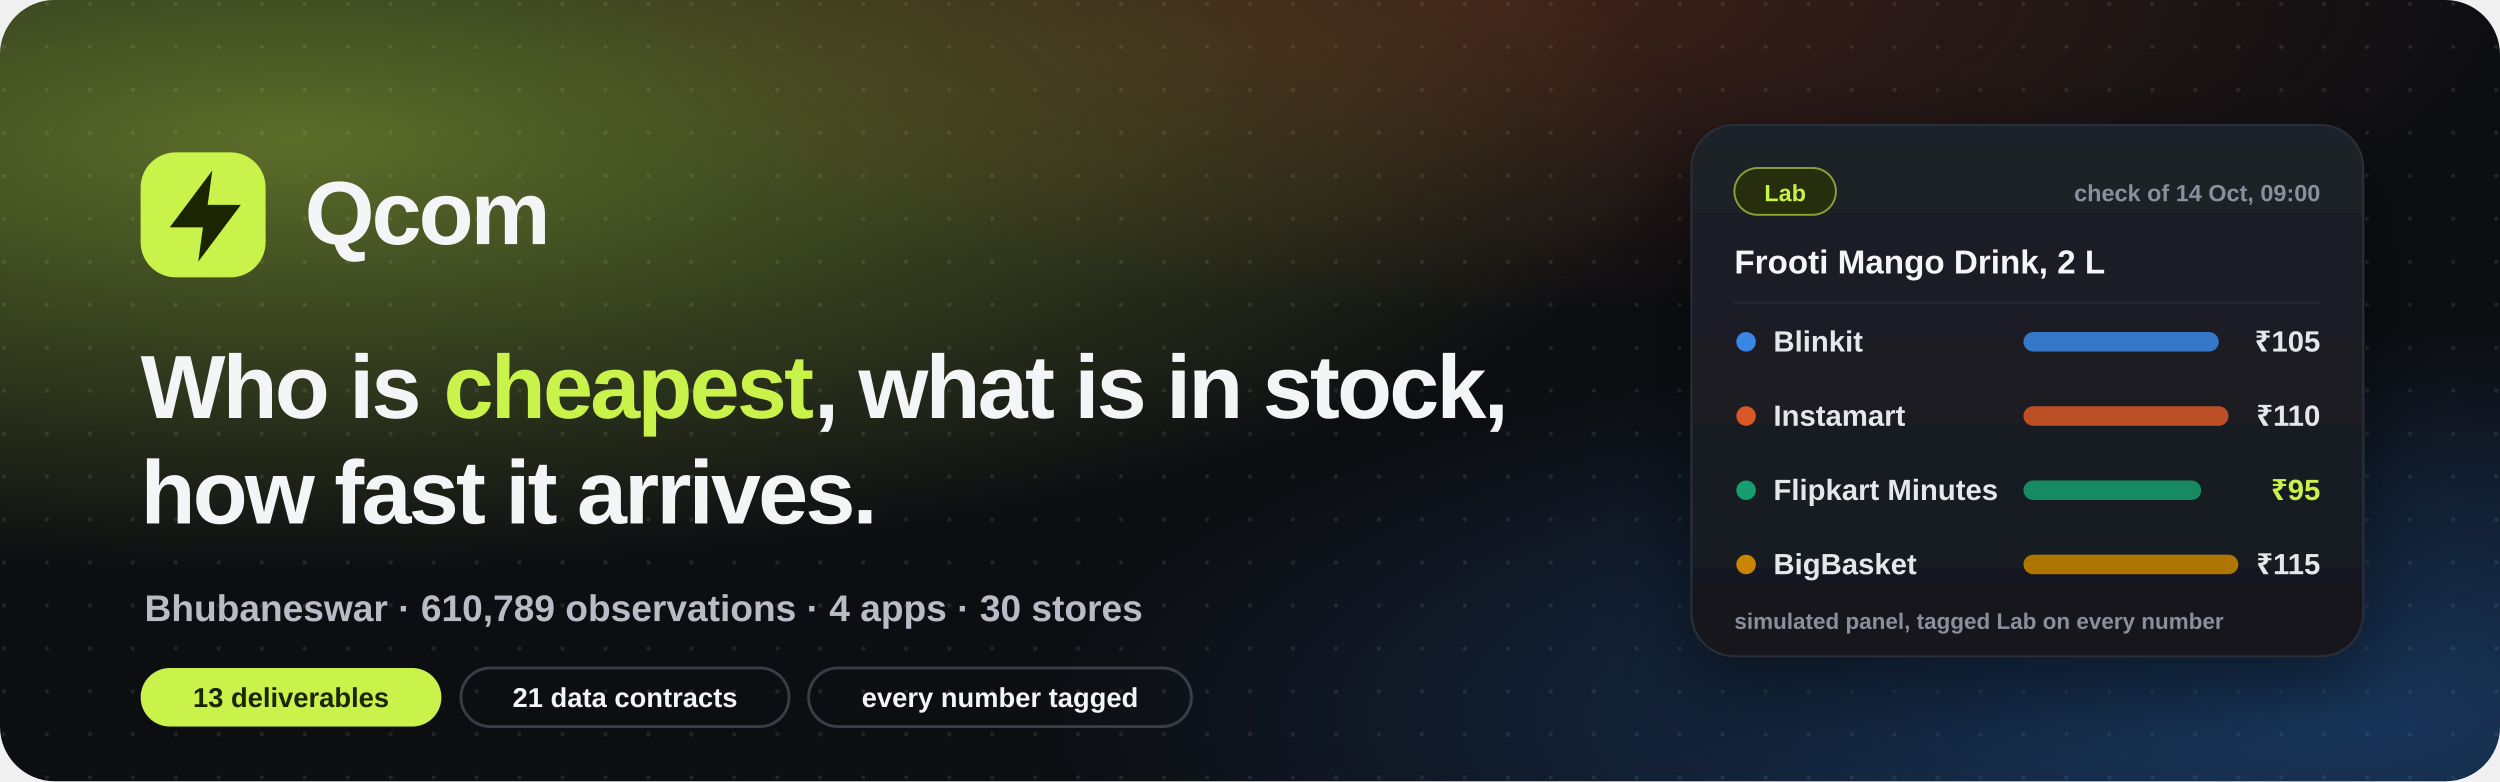
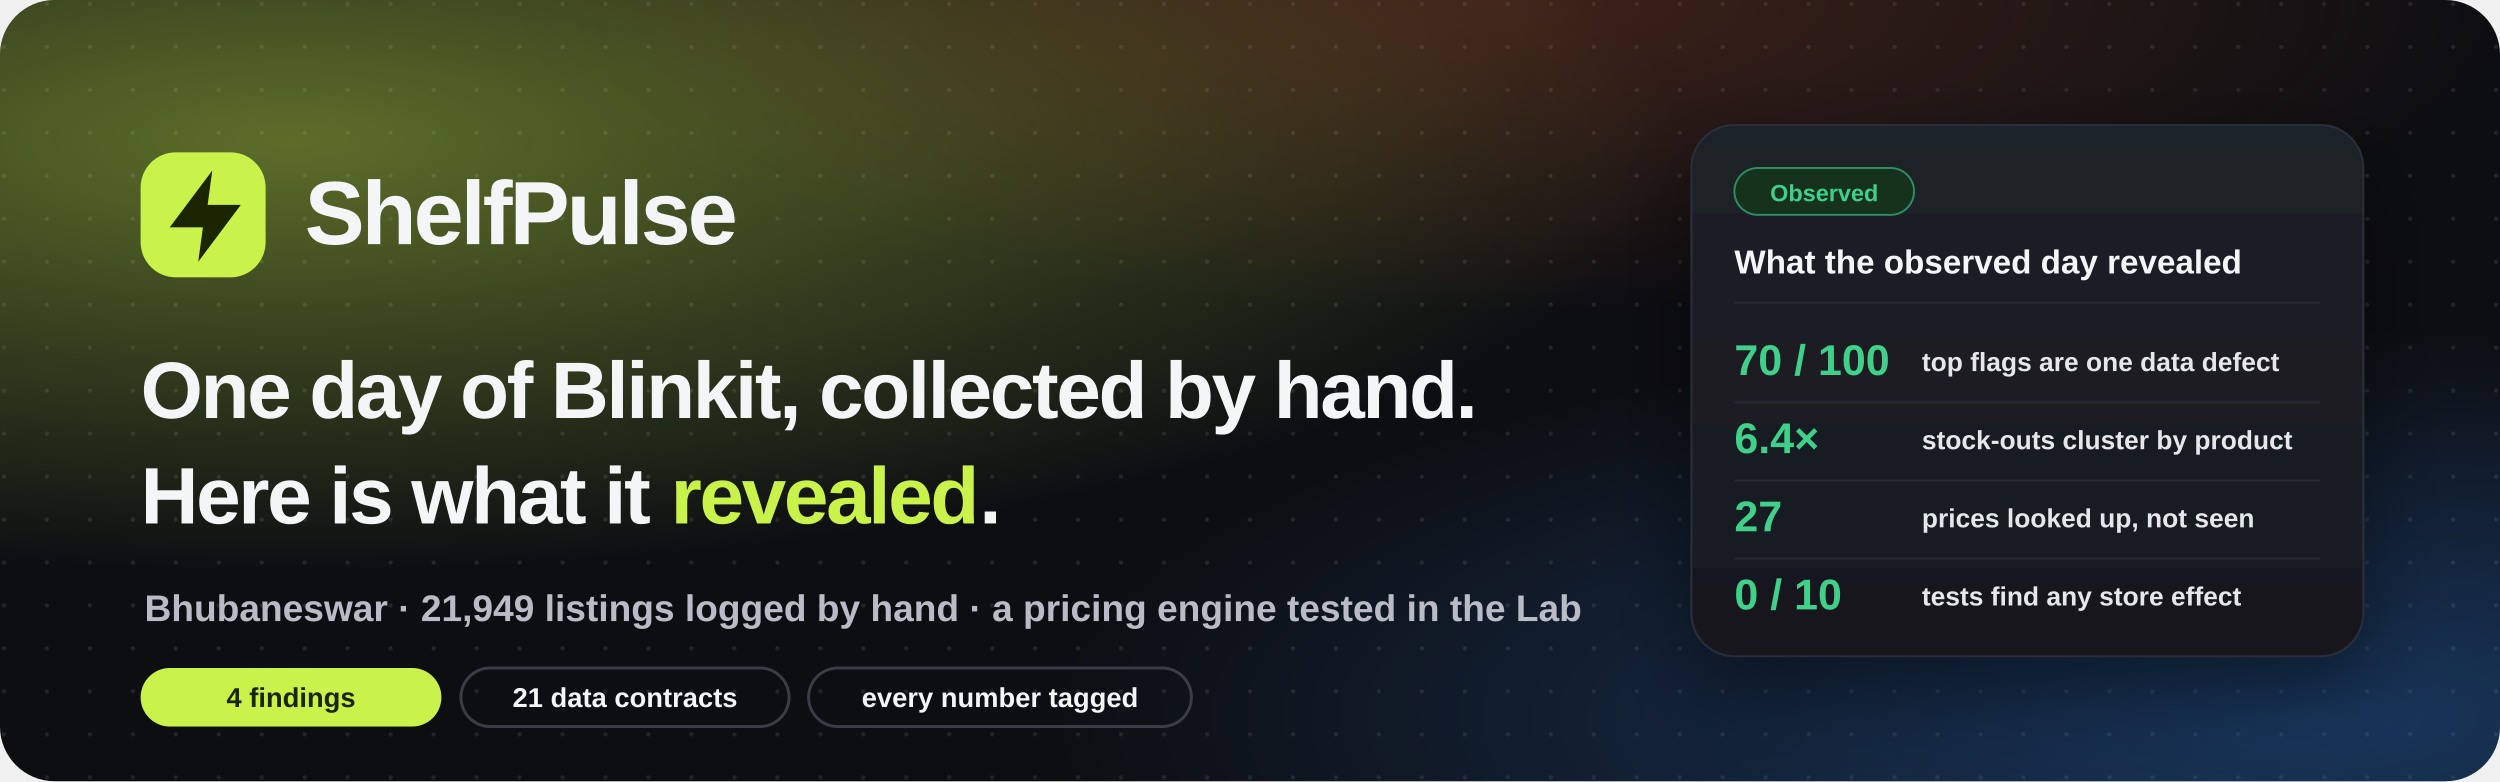
- <svg xmlns="http://www.w3.org/2000/svg" width="1280" height="400" viewBox="0 0 1280 400" role="img" aria-label="Qcom: quick-commerce market intelligence across Blinkit, Swiggy Instamart, Flipkart Minutes and BigBasket">
+ <svg xmlns="http://www.w3.org/2000/svg" width="1280" height="400" viewBox="0 0 1280 400" role="img" aria-label="ShelfPulse: quick-commerce market intelligence across Blinkit, Swiggy Instamart, Flipkart Minutes and BigBasket">
  <defs>
    <radialGradient id="g1" cx="12%" cy="18%" r="55%">
      <stop offset="0" stop-color="#c9f24a" stop-opacity=".42" />
      <stop offset="1" stop-color="#c9f24a" stop-opacity="0" />
    </radialGradient>
    <radialGradient id="g2" cx="92%" cy="92%" r="50%">
      <stop offset="0" stop-color="#2a78d6" stop-opacity=".38" />
      <stop offset="1" stop-color="#2a78d6" stop-opacity="0" />
    </radialGradient>
    <radialGradient id="g3" cx="60%" cy="0%" r="40%">
      <stop offset="0" stop-color="#eb6834" stop-opacity=".22" />
      <stop offset="1" stop-color="#eb6834" stop-opacity="0" />
    </radialGradient>
    <pattern id="dots" width="22" height="22" patternUnits="userSpaceOnUse">
      <circle cx="2" cy="2" r="1.1" fill="#ffffff" fill-opacity=".09" />
    </pattern>
    <linearGradient id="card" x1="0" y1="0" x2="0" y2="1">
      <stop offset="0" stop-color="#1e2129" />
      <stop offset="1" stop-color="#16181e" />
    </linearGradient>
    <filter id="shadow" x="-20%" y="-20%" width="140%" height="160%">
      <feDropShadow dx="0" dy="18" stdDeviation="22" flood-color="#000" flood-opacity=".45" />
    </filter>
  </defs>
  <rect width="1280" height="400" rx="28" fill="#0d0e12" />
  <rect width="1280" height="400" rx="28" fill="url(#dots)" />
  <rect width="1280" height="400" rx="28" fill="url(#g1)" />
  <rect width="1280" height="400" rx="28" fill="url(#g2)" />
  <rect width="1280" height="400" rx="28" fill="url(#g3)" />
  <g transform="translate(72 78)">
    <rect width="64" height="64" rx="18" fill="#c9f24a" />
    <path d="M36.7 9.3 14.9 38.4h17L29.5 56l21.8-29.1h-17z" fill="#1b2500" />
-     <text x="84" y="47" font-family="'Segoe UI', 'Helvetica Neue', Arial, sans-serif" font-size="46" font-weight="800" fill="#f4f5f7" letter-spacing="-1.5">Qcom</text>
+     <text x="84" y="47" font-family="'Segoe UI', 'Helvetica Neue', Arial, sans-serif" font-size="46" font-weight="800" fill="#f4f5f7" letter-spacing="-1.5">ShelfPulse</text>
  </g>
-   <text x="72" y="214" font-family="'Segoe UI', 'Helvetica Neue', Arial, sans-serif" font-size="46" font-weight="800" fill="#f4f5f7" letter-spacing="-1.4">Who is <tspan fill="#c9f24a">cheapest</tspan>, what is in stock,</text>
-   <text x="72" y="268" font-family="'Segoe UI', 'Helvetica Neue', Arial, sans-serif" font-size="46" font-weight="800" fill="#f4f5f7" letter-spacing="-1.4">how fast it arrives.</text>
-   <text x="74" y="318" font-family="'Segoe UI', 'Helvetica Neue', Arial, sans-serif" font-size="19" font-weight="600" fill="#b9bcc6">Bhubaneswar · 610,789 observations · 4 apps · 30 stores</text>
+   <text x="72" y="214" font-family="'Segoe UI', 'Helvetica Neue', Arial, sans-serif" font-size="41" font-weight="800" fill="#f4f5f7" letter-spacing="-1.2">One day of Blinkit, collected by hand.</text>
+   <text x="72" y="268" font-family="'Segoe UI', 'Helvetica Neue', Arial, sans-serif" font-size="41" font-weight="800" fill="#f4f5f7" letter-spacing="-1.2">Here is what it <tspan fill="#c9f24a">revealed</tspan>.</text>
+   <text x="74" y="318" font-family="'Segoe UI', 'Helvetica Neue', Arial, sans-serif" font-size="19" font-weight="600" fill="#b9bcc6">Bhubaneswar · 21,949 listings logged by hand · a pricing engine tested in the Lab</text>
  <g font-family="'Segoe UI', 'Helvetica Neue', Arial, sans-serif" font-size="14" font-weight="700">
    <rect x="72" y="342" width="154" height="30" rx="15" fill="#c9f24a" />
-     <text x="149" y="362" text-anchor="middle" fill="#1b2500">13 deliverables</text>
+     <text x="149" y="362" text-anchor="middle" fill="#1b2500">4 findings</text>
    <rect x="236" y="342" width="168" height="30" rx="15" fill="none" stroke="#3a3d47" stroke-width="1.5" />
    <text x="320" y="362" text-anchor="middle" fill="#f4f5f7">21 data contracts</text>
    <rect x="414" y="342" width="196" height="30" rx="15" fill="none" stroke="#3a3d47" stroke-width="1.5" />
    <text x="512" y="362" text-anchor="middle" fill="#f4f5f7">every number tagged</text>
  </g>
  <g transform="translate(866 64)" filter="url(#shadow)">
    <rect width="344" height="272" rx="22" fill="url(#card)" stroke="#2c2f38" />
    <g font-family="'Segoe UI', 'Helvetica Neue', Arial, sans-serif">
-       <rect x="22" y="22" width="52" height="24" rx="12" fill="#262f0f" stroke="#c9f24a" stroke-opacity=".6" />
-       <text x="48" y="39" text-anchor="middle" font-size="12" font-weight="800" fill="#c9f24a">Lab</text>
-       <text x="322" y="39" text-anchor="end" font-size="12" font-weight="600" fill="#8b8f9c">check of 14 Oct, 09:00</text>
-       <text x="22" y="76" font-size="17" font-weight="800" fill="#f4f5f7">Frooti Mango Drink, 2 L</text>
-       <g font-size="15" font-weight="600" fill="#e6e7ea">
-         <circle cx="28" cy="111" r="5" fill="#3987e5" />
-         <text x="42" y="116">Blinkit</text>
-         <rect x="170" y="106" width="100" height="10" rx="5" fill="#3987e5" fill-opacity=".85" />
-         <text x="322" y="116" text-anchor="end" font-weight="800">₹105</text>
-         <circle cx="28" cy="149" r="5" fill="#d95926" />
-         <text x="42" y="154">Instamart</text>
-         <rect x="170" y="144" width="105" height="10" rx="5" fill="#d95926" fill-opacity=".85" />
-         <text x="322" y="154" text-anchor="end" font-weight="800">₹110</text>
-         <circle cx="28" cy="187" r="5" fill="#199e70" />
-         <text x="42" y="192">Flipkart Minutes</text>
-         <rect x="170" y="182" width="91" height="10" rx="5" fill="#199e70" fill-opacity=".85" />
-         <text x="322" y="192" text-anchor="end" font-weight="800" fill="#c9f24a">₹95</text>
-         <circle cx="28" cy="225" r="5" fill="#c98500" />
-         <text x="42" y="230">BigBasket</text>
-         <rect x="170" y="220" width="110" height="10" rx="5" fill="#c98500" fill-opacity=".85" />
-         <text x="322" y="230" text-anchor="end" font-weight="800">₹115</text>
-         <text x="22" y="258" font-size="11.5" font-weight="600" fill="#8b8f9c">simulated panel, tagged Lab on every number</text>
-       </g>
+       <rect x="22" y="22" width="92" height="24" rx="12" fill="#12301f" stroke="#3fd08a" stroke-opacity=".6" />
+       <text x="68" y="39" text-anchor="middle" font-size="12" font-weight="800" fill="#3fd08a">Observed</text>
+       <text x="22" y="76" font-size="17" font-weight="800" fill="#f4f5f7">What the observed day revealed</text>
      <line x1="22" y1="91" x2="322" y2="91" stroke="#262932" />
+       <text x="22" y="128" font-size="22" font-weight="800" fill="#3fd08a">70 / 100</text>
+       <text x="118" y="126" font-size="13.5" font-weight="600" fill="#e6e7ea">top flags are one data defect</text>
+       <line x1="22" y1="142" x2="322" y2="142" stroke="#262932" />
+       <text x="22" y="168" font-size="22" font-weight="800" fill="#3fd08a">6.4×</text>
+       <text x="118" y="166" font-size="13.5" font-weight="600" fill="#e6e7ea">stock-outs cluster by product</text>
+       <line x1="22" y1="182" x2="322" y2="182" stroke="#262932" />
+       <text x="22" y="208" font-size="22" font-weight="800" fill="#3fd08a">27</text>
+       <text x="118" y="206" font-size="13.5" font-weight="600" fill="#e6e7ea">prices looked up, not seen</text>
+       <line x1="22" y1="222" x2="322" y2="222" stroke="#262932" />
+       <text x="22" y="248" font-size="22" font-weight="800" fill="#3fd08a">0 / 10</text>
+       <text x="118" y="246" font-size="13.5" font-weight="600" fill="#e6e7ea">tests find any store effect</text>
    </g>
  </g>
</svg>
